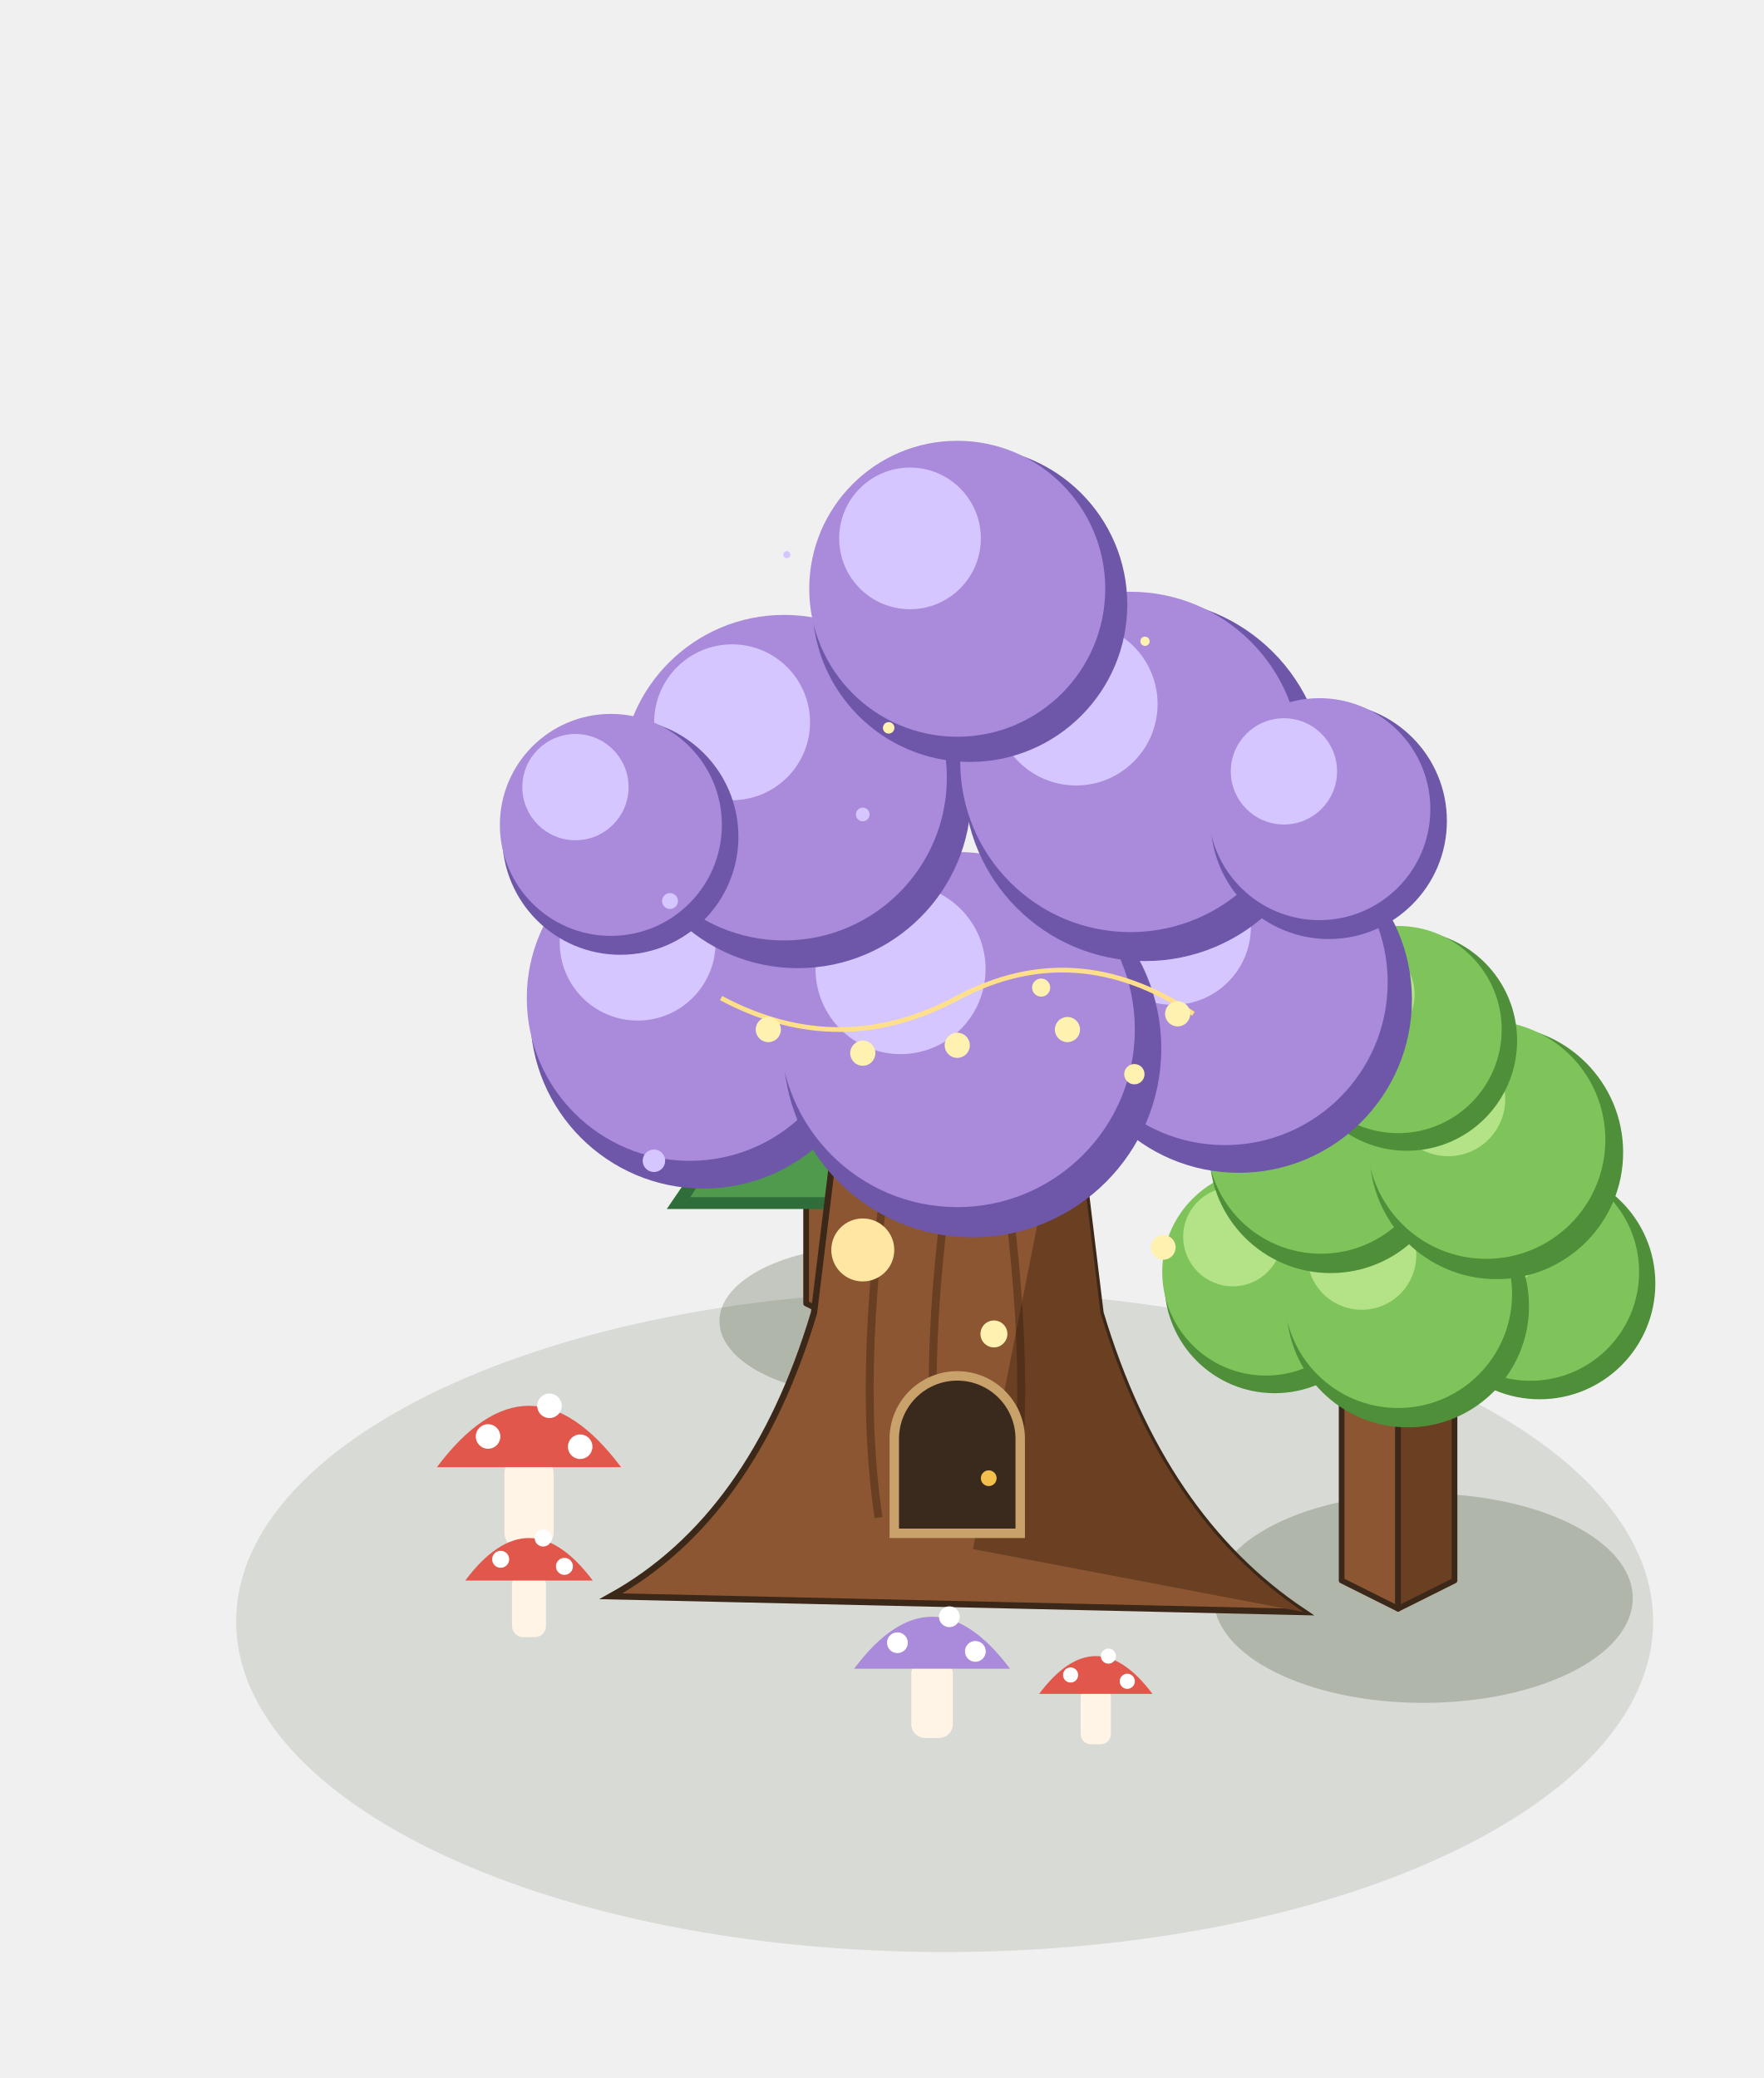
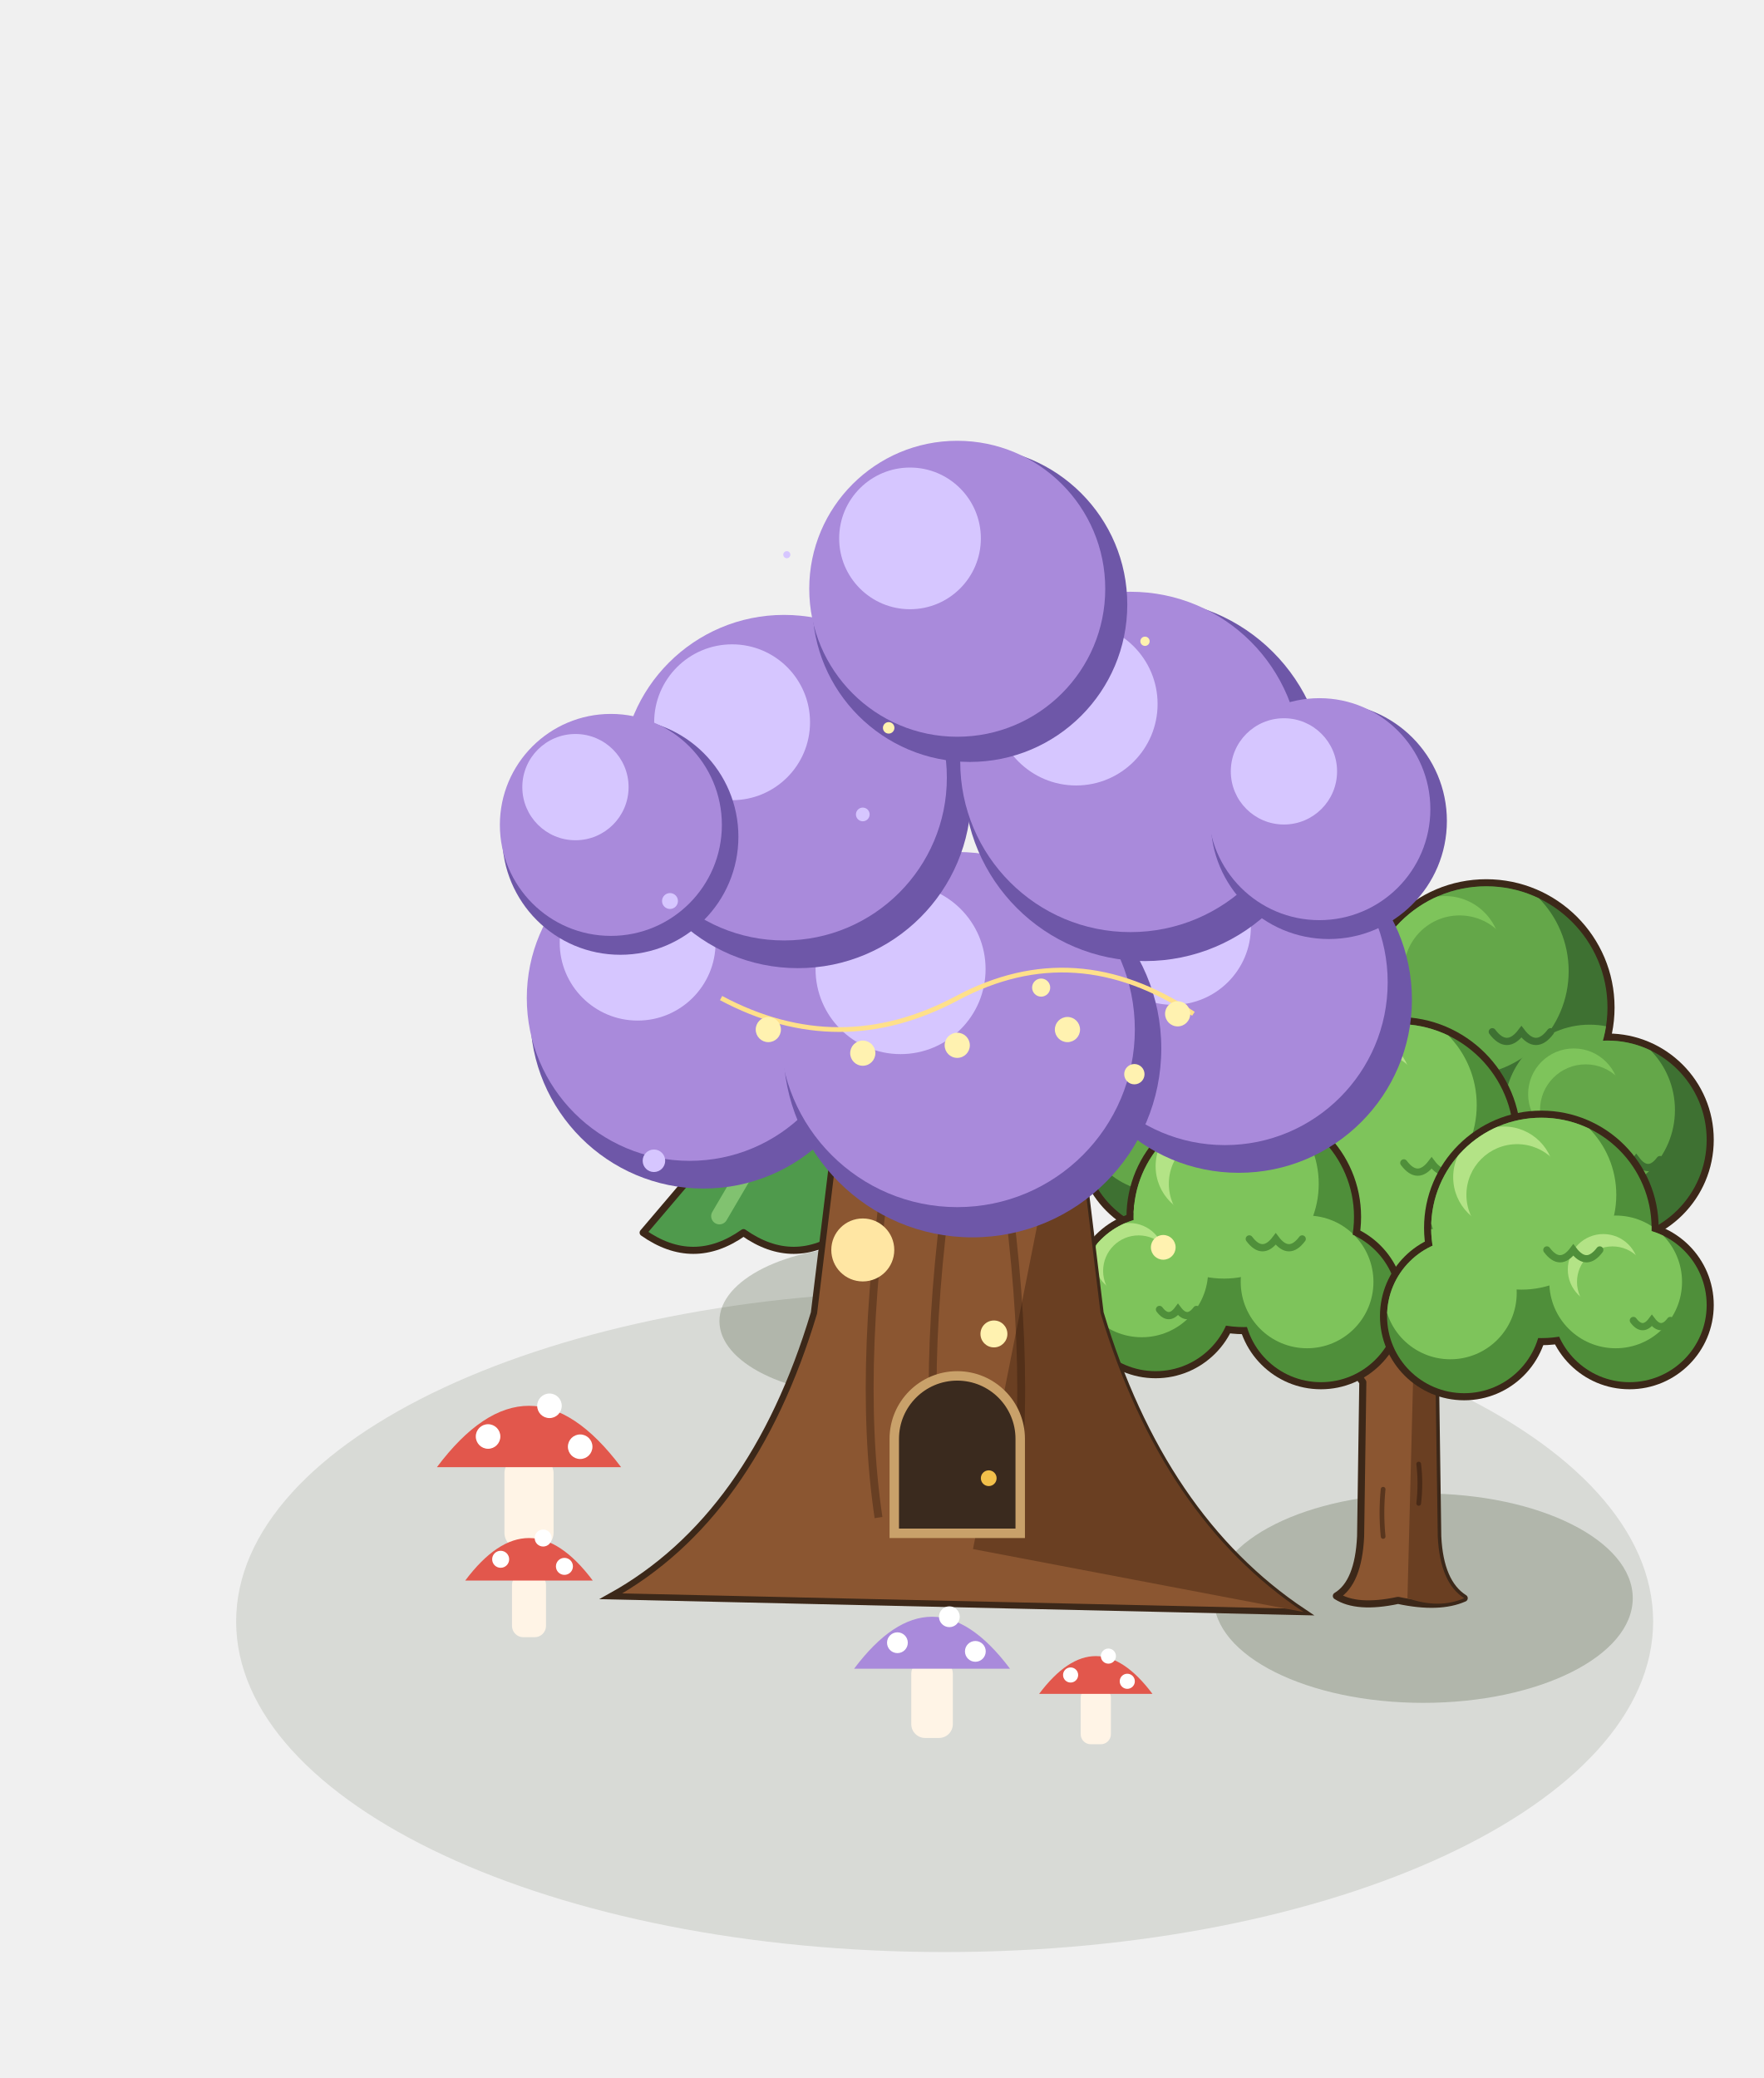
<svg xmlns="http://www.w3.org/2000/svg" width="280" height="330" viewBox="-140 -250 280 330">
  <g transform="scale(1.25)">
    <ellipse cx="8" cy="6" rx="90" ry="42" fill="rgba(40,55,20,.12)" />
    <ellipse cx="-1.6" cy="-32.16" rx="19.01" ry="9.5" fill="rgba(40,55,20,0.22)" />
-     <polygon points="-9.6,-34.4 -4.8,-32 -4.8,-50 -9.6,-52.4" fill="#8B5631" stroke="#3C2819" stroke-width="0.72" stroke-linejoin="round" />
-     <polygon points="0,-34.4 -4.8,-32 -4.8,-50 0,-52.4" fill="#6A3F22" stroke="#3C2819" stroke-width="0.72" stroke-linejoin="round" />
-     <polygon points="-4.8,-54.8 0,-52.4 -4.8,-50 -9.6,-52.4" fill="#A9703F" stroke="#3C2819" stroke-width="0.72" stroke-linejoin="round" />
-     <path d="M-27.3,-46.4 L-4.8,-79.4 L17.7,-46.4 Z" fill="#2F6E3A" />
-     <path d="M-24.3,-47.9 L-4.8,-79.4 L-3.3,-47.9 Z" fill="#4F9A4C" />
-     <path d="M-22.8,-64.4 L-4.8,-94.4 L13.2,-64.4 Z" fill="#2F6E3A" />
-     <path d="M-19.8,-65.9 L-4.8,-94.4 L-3.3,-65.9 Z" fill="#4F9A4C" />
-     <path d="M-18.3,-80.9 L-4.8,-107.9 L8.7,-80.9 Z" fill="#2F6E3A" />
-     <path d="M-15.3,-82.4 L-4.8,-107.9 L-3.3,-82.4 Z" fill="#86C774" />
+     <path d="M-7.8,-32.9 L-7.2,-49.4 L-2.4,-49.4 L-1.8,-32.9 Z" fill="#8B5631" stroke="#3C2819" stroke-width="0.8" />
+     <path d="M-30.3,-43.4 Q-23.92,-38.9 -17.55,-43.4 Q-11.17,-38.9 -4.8,-43.4 Q1.58,-38.9 7.95,-43.4 Q14.33,-38.9 20.7,-43.4 L-4.8,-73.4 Z" fill="#4F9A4C" stroke="#3C2819" stroke-width="0.9" stroke-linejoin="round" />
+     <path d="M-4.8,-73.4 L20.7,-43.4 Q14.33,-38.9 7.95,-43.4 Q1.58,-38.9 -3.9,-42.5 Z" fill="#2F6E3A" />
+     <path d="M-6.9,-68.9 L-20.61,-45.5" stroke="#86C774" stroke-width="2.1" stroke-linecap="round" opacity="0.9" />
+     <path d="M-25.2,-59.9 Q-20.1,-55.4 -15,-59.9 Q-9.9,-55.4 -4.8,-59.9 Q0.3,-55.4 5.4,-59.9 Q10.5,-55.4 15.6,-59.9 L-4.8,-88.4 Z" fill="#4F9A4C" stroke="#3C2819" stroke-width="0.9" stroke-linejoin="round" />
+     <path d="M-4.8,-88.4 L15.6,-59.9 Q10.5,-55.4 5.4,-59.9 Q0.3,-55.4 -3.9,-59 Z" fill="#2F6E3A" />
+     <path d="M-6.9,-83.9 L-17.45,-62" stroke="#86C774" stroke-width="2.1" stroke-linecap="round" opacity="0.9" />
+     <path d="M-20.4,-74.9 Q-16.5,-70.4 -12.6,-74.9 Q-8.7,-70.4 -4.8,-74.9 Q-0.9,-70.4 3,-74.9 Q6.9,-70.4 10.8,-74.9 L-4.8,-101.9 Z" fill="#4F9A4C" stroke="#3C2819" stroke-width="0.9" stroke-linejoin="round" />
+     <path d="M-4.8,-101.9 L10.8,-74.9 Q6.9,-70.4 3,-74.9 Q-0.9,-70.4 -3.9,-74 Z" fill="#2F6E3A" />
+     <path d="M-6.9,-97.4 L-14.47,-77" stroke="#86C774" stroke-width="2.1" stroke-linecap="round" opacity="0.9" />
    <ellipse cx="68.8" cy="3.04" rx="26.61" ry="13.3" fill="rgba(40,55,20,0.22)" />
-     <polygon points="58.43,0.8 65.6,4.38 65.6,-20.82 58.43,-24.4" fill="#8B5631" stroke="#3C2819" stroke-width="0.72" stroke-linejoin="round" />
-     <polygon points="72.77,0.8 65.6,4.38 65.6,-20.82 72.77,-24.4" fill="#6A3F22" stroke="#3C2819" stroke-width="0.72" stroke-linejoin="round" />
-     <polygon points="65.6,-27.98 72.77,-24.4 65.6,-20.82 58.43,-24.4" fill="#A9703F" stroke="#3C2819" stroke-width="0.72" stroke-linejoin="round" />
-     <line x1="65.6" y1="-21.6" x2="53" y2="-37" stroke="#6A3F22" stroke-width="3.64" stroke-linecap="round" />
-     <line x1="65.6" y1="-21.6" x2="79.6" y2="-35.6" stroke="#8B5631" stroke-width="3.36" stroke-linecap="round" />
-     <circle cx="49.92" cy="-37" r="14" fill="#4F8F3A" />
-     <circle cx="48.8" cy="-38.4" r="13.16" fill="#7EC45B" />
-     <circle cx="44.6" cy="-42.88" r="6.3" fill="#B3E386" />
-     <circle cx="83.58" cy="-36.93" r="14.7" fill="#4F8F3A" />
-     <circle cx="82.4" cy="-38.4" r="13.82" fill="#7EC45B" />
-     <circle cx="77.99" cy="-43.1" r="6.62" fill="#B3E386" />
-     <circle cx="66.83" cy="-34.06" r="15.4" fill="#4F8F3A" />
-     <circle cx="65.6" cy="-35.6" r="14.48" fill="#7EC45B" />
-     <circle cx="60.98" cy="-40.53" r="6.93" fill="#B3E386" />
-     <circle cx="57.03" cy="-53.66" r="15.4" fill="#4F8F3A" />
-     <circle cx="55.8" cy="-55.2" r="14.48" fill="#7EC45B" />
-     <circle cx="51.18" cy="-60.13" r="6.93" fill="#B3E386" />
-     <circle cx="78.09" cy="-53.59" r="16.1" fill="#4F8F3A" />
-     <circle cx="76.8" cy="-55.2" r="15.13" fill="#7EC45B" />
-     <circle cx="71.97" cy="-60.35" r="7.24" fill="#B3E386" />
-     <circle cx="66.72" cy="-67.8" r="14" fill="#4F8F3A" />
-     <circle cx="65.6" cy="-69.2" r="13.16" fill="#7EC45B" />
-     <circle cx="61.4" cy="-73.68" r="6.3" fill="#B3E386" />
+     <path d="M57.76,2.76 Q60.56,1.08 60.84,-4.8 L61.12,-24.4 Q57.2,-30 53.56,-34.2 L56.36,-36.16 Q60.84,-32.24 65.6,-29.44 Q70.36,-32.8 74.56,-36.44 L77.08,-33.92 Q73.44,-30 70.36,-24.4 L70.64,-4.8 Q70.92,1.08 74,3.04 Q70.84,4.44 65.6,3.32 Q60.36,4.44 57.76,2.76 Z" fill="#8B5631" stroke="#3C2819" stroke-width="0.9" stroke-linejoin="round" />
+     <path d="M66.79,3.04 L67.5,-24.4 L70.36,-24.4 L70.64,-4.8 Q70.92,1.08 74,3.04 Q70.84,4.44 66.79,3.04 Z" fill="#6A3F22" />
+     <path d="M63.7,-4.8 q-0.3,-3 0,-6 M68.22,-9 q0.3,-2.6 0,-5" stroke="rgba(40,22,12,.5)" stroke-width="0.6" fill="none" stroke-linecap="round" />
+     <circle cx="53" cy="-69.2" r="14.9" fill="#3C2819" />
+     <circle cx="76.8" cy="-72" r="16.3" fill="#3C2819" />
+     <circle cx="92.2" cy="-55.2" r="13.5" fill="#3C2819" />
+     <circle cx="37.6" cy="-55.2" r="12.8" fill="#3C2819" />
+     <defs>
+       <clipPath id="ok105_m100_140f">
+         <circle cx="53" cy="-69.2" r="14" fill="#000" />
+         <circle cx="76.8" cy="-72" r="15.4" fill="#000" />
+         <circle cx="92.2" cy="-55.2" r="12.6" fill="#000" />
+         <circle cx="37.6" cy="-55.2" r="11.9" fill="#000" />
+       </clipPath>
+     </defs>
+     <g clip-path="url(#ok105_m100_140f)">
+       <circle cx="53" cy="-69.2" r="14" fill="#3e7132" />
+       <circle cx="76.8" cy="-72" r="15.4" fill="#3e7132" />
+       <circle cx="92.2" cy="-55.2" r="12.6" fill="#3e7132" />
+       <circle cx="37.6" cy="-55.2" r="11.9" fill="#3e7132" />
+       <circle cx="50.48" cy="-73.4" r="12.04" fill="#64a749" />
+       <circle cx="74.03" cy="-76.62" r="13.24" fill="#64a749" />
+       <circle cx="89.93" cy="-58.98" r="10.84" fill="#64a749" />
+       <circle cx="35.46" cy="-58.77" r="10.23" fill="#64a749" />
+       <circle cx="48.24" cy="-75.64" r="6.44" fill="#7EC45B" />
+       <circle cx="49.92" cy="-73.4" r="6.44" fill="#64a749" />
+       <circle cx="71.56" cy="-79.08" r="7.08" fill="#7EC45B" />
+       <circle cx="73.41" cy="-76.62" r="7.08" fill="#64a749" />
+       <circle cx="87.92" cy="-61" r="5.8" fill="#7EC45B" />
+       <circle cx="89.43" cy="-58.98" r="5.8" fill="#64a749" />
+       <circle cx="33.55" cy="-60.67" r="5.47" fill="#7EC45B" />
+       <circle cx="34.98" cy="-58.77" r="5.47" fill="#64a749" />
+       <path d="M53.7,-66.4 q1.68,2.24 3.36,0 q1.68,2.24 3.36,0" fill="none" stroke="#3e7132" stroke-width="0.92" stroke-linecap="round" />
+       <path d="M77.57,-68.92 q1.85,2.46 3.7,0 q1.85,2.46 3.7,0" fill="none" stroke="#3e7132" stroke-width="0.92" stroke-linecap="round" />
+       <path d="M92.83,-52.68 q1.51,2.02 3.02,0 q1.51,2.02 3.02,0" fill="none" stroke="#3e7132" stroke-width="0.92" stroke-linecap="round" />
+       <path d="M38.19,-52.82 q1.43,1.9 2.86,0 q1.43,1.9 2.86,0" fill="none" stroke="#3e7132" stroke-width="0.92" stroke-linecap="round" />
+     </g>
+     <circle cx="65.6" cy="-55.2" r="15.6" fill="#3C2819" />
+     <circle cx="65.6" cy="-41.2" r="12.1" fill="#3C2819" />
+     <defs>
+       <clipPath id="ok105_m100_140m">
+         <circle cx="65.6" cy="-55.2" r="14.7" fill="#000" />
+         <circle cx="65.6" cy="-41.2" r="11.2" fill="#000" />
+       </clipPath>
+     </defs>
+     <g clip-path="url(#ok105_m100_140m)">
+       <circle cx="65.6" cy="-55.2" r="14.7" fill="#4F8F3A" />
+       <circle cx="65.6" cy="-41.2" r="11.2" fill="#4F8F3A" />
+       <circle cx="62.95" cy="-59.61" r="12.64" fill="#7EC45B" />
+       <circle cx="63.58" cy="-44.56" r="9.63" fill="#7EC45B" />
+       <circle cx="60.6" cy="-61.96" r="6.76" fill="#B3E386" />
+       <circle cx="62.37" cy="-59.61" r="6.76" fill="#7EC45B" />
+       <path d="M66.33,-52.26 q1.76,2.35 3.53,0 q1.76,2.35 3.53,0" fill="none" stroke="#4F8F3A" stroke-width="0.92" stroke-linecap="round" />
+     </g>
+     <circle cx="46" cy="-45.4" r="14.9" fill="#3C2819" />
+     <circle cx="34.8" cy="-35.6" r="10.7" fill="#3C2819" />
+     <circle cx="55.8" cy="-34.2" r="10.7" fill="#3C2819" />
+     <defs>
+       <clipPath id="ok105_m100_140g">
+         <circle cx="46" cy="-45.4" r="14" fill="#000" />
+         <circle cx="34.8" cy="-35.6" r="9.8" fill="#000" />
+         <circle cx="55.8" cy="-34.2" r="9.8" fill="#000" />
+       </clipPath>
+     </defs>
+     <g clip-path="url(#ok105_m100_140g)">
+       <circle cx="46" cy="-45.4" r="14" fill="#4F8F3A" />
+       <circle cx="34.8" cy="-35.6" r="9.8" fill="#4F8F3A" />
+       <circle cx="55.8" cy="-34.2" r="9.8" fill="#4F8F3A" />
+       <circle cx="43.48" cy="-49.6" r="12.04" fill="#7EC45B" />
+       <circle cx="33.04" cy="-38.54" r="8.43" fill="#7EC45B" />
+       <circle cx="54.04" cy="-37.14" r="8.43" fill="#7EC45B" />
+       <circle cx="41.24" cy="-51.84" r="6.44" fill="#B3E386" />
+       <circle cx="42.92" cy="-49.6" r="6.44" fill="#7EC45B" />
+       <circle cx="31.47" cy="-40.11" r="4.51" fill="#B3E386" />
+       <circle cx="32.64" cy="-38.54" r="4.51" fill="#7EC45B" />
+       <path d="M46.7,-42.6 q1.68,2.24 3.36,0 q1.68,2.24 3.36,0" fill="none" stroke="#4F8F3A" stroke-width="0.92" stroke-linecap="round" />
+       <path d="M35.29,-33.64 q1.18,1.57 2.35,0 q1.18,1.57 2.35,0" fill="none" stroke="#4F8F3A" stroke-width="0.92" stroke-linecap="round" />
+     </g>
+     <circle cx="83.8" cy="-44" r="14.9" fill="#3C2819" />
+     <circle cx="95" cy="-34.2" r="10.7" fill="#3C2819" />
+     <circle cx="74" cy="-32.8" r="10.7" fill="#3C2819" />
+     <defs>
+       <clipPath id="ok105_m100_140d">
+         <circle cx="83.8" cy="-44" r="14" fill="#000" />
+         <circle cx="95" cy="-34.2" r="9.8" fill="#000" />
+         <circle cx="74" cy="-32.8" r="9.8" fill="#000" />
+       </clipPath>
+     </defs>
+     <g clip-path="url(#ok105_m100_140d)">
+       <circle cx="83.8" cy="-44" r="14" fill="#4F8F3A" />
+       <circle cx="95" cy="-34.2" r="9.8" fill="#4F8F3A" />
+       <circle cx="74" cy="-32.8" r="9.8" fill="#4F8F3A" />
+       <circle cx="81.28" cy="-48.2" r="12.04" fill="#7EC45B" />
+       <circle cx="93.24" cy="-37.14" r="8.43" fill="#7EC45B" />
+       <circle cx="72.24" cy="-35.74" r="8.43" fill="#7EC45B" />
+       <circle cx="79.04" cy="-50.44" r="6.44" fill="#B3E386" />
+       <circle cx="80.72" cy="-48.2" r="6.44" fill="#7EC45B" />
+       <circle cx="91.67" cy="-38.71" r="4.51" fill="#B3E386" />
+       <circle cx="92.84" cy="-37.14" r="4.51" fill="#7EC45B" />
+       <path d="M84.5,-41.2 q1.68,2.24 3.36,0 q1.68,2.24 3.36,0" fill="none" stroke="#4F8F3A" stroke-width="0.92" stroke-linecap="round" />
+       <path d="M95.49,-32.24 q1.18,1.57 2.35,0 q1.18,1.57 2.35,0" fill="none" stroke="#4F8F3A" stroke-width="0.92" stroke-linecap="round" />
+     </g>
    <path d="M-34.4,2.8 Q-16.4,-7.2 -8.6,-33.2 L-4.7,-65.2 L23.9,-65.2 L27.8,-33.2 Q35.6,-7.2 53.6,4.8 Z" fill="#8B5631" stroke="#3C2819" stroke-width="0.8" />
    <path d="M11.6,-3.2 L23.9,-65.2 L27.8,-33.2 Q35.6,-7.2 53.6,4.8 Z" fill="#6A3F22" />
    <path d="M-0.4,-7.2 q-3,-20 2,-50" stroke="rgba(40,20,10,.35)" stroke-width="1" fill="none" />
    <path d="M7.6,-7.2 q-3,-20 2,-50" stroke="rgba(40,20,10,.35)" stroke-width="1" fill="none" />
    <path d="M16.6,-7.2 q3,-20 -2,-50" stroke="rgba(40,20,10,.35)" stroke-width="1" fill="none" />
    <path d="M1.6,-5.2 L1.6,-17.2 A8,8 0 0 1 17.6,-17.2 L17.6,-5.2 Z" fill="#3A2A1E" stroke="#C9A16A" stroke-width="1.2" />
    <circle cx="13.6" cy="-12.2" r="1" fill="#F2C04B" />
    <circle cx="-2.4" cy="-41.2" r="4" fill="#FFE6A3" />
    <circle cx="20.6" cy="-49.2" r="4" fill="#FFE6A3" />
    <circle cx="-22.64" cy="-71" r="22" fill="#6E57A8" />
    <circle cx="-24.4" cy="-73.2" r="20.68" fill="#A98ADB" />
    <circle cx="-31" cy="-80.24" r="9.9" fill="#D6C6FF" />
    <circle cx="45.36" cy="-73" r="22" fill="#6E57A8" />
    <circle cx="43.6" cy="-75.2" r="20.68" fill="#A98ADB" />
    <circle cx="37" cy="-82.24" r="9.9" fill="#D6C6FF" />
    <circle cx="11.52" cy="-66.8" r="24" fill="#6E57A8" />
    <circle cx="9.6" cy="-69.2" r="22.56" fill="#A98ADB" />
    <circle cx="2.4" cy="-76.88" r="10.8" fill="#D6C6FF" />
    <circle cx="-10.64" cy="-99" r="22" fill="#6E57A8" />
    <circle cx="-12.4" cy="-101.2" r="20.68" fill="#A98ADB" />
    <circle cx="-19" cy="-108.24" r="9.9" fill="#D6C6FF" />
    <circle cx="33.44" cy="-100.9" r="23" fill="#6E57A8" />
    <circle cx="31.6" cy="-103.2" r="21.62" fill="#A98ADB" />
    <circle cx="24.7" cy="-110.56" r="10.35" fill="#D6C6FF" />
    <circle cx="11.2" cy="-123.2" r="20" fill="#6E57A8" />
    <circle cx="9.6" cy="-125.2" r="18.8" fill="#A98ADB" />
    <circle cx="3.6" cy="-131.6" r="9" fill="#D6C6FF" />
    <circle cx="-33.2" cy="-93.7" r="15" fill="#6E57A8" />
    <circle cx="-34.4" cy="-95.2" r="14.1" fill="#A98ADB" />
    <circle cx="-38.9" cy="-100" r="6.75" fill="#D6C6FF" />
    <circle cx="56.8" cy="-95.7" r="15" fill="#6E57A8" />
    <circle cx="55.6" cy="-97.2" r="14.1" fill="#A98ADB" />
    <circle cx="51.1" cy="-102" r="6.75" fill="#D6C6FF" />
    <rect x="-47.92" y="-14.9" width="6.24" height="11.7" rx="2.08" fill="#FFF4E6" />
    <path d="M-56.5,-13.6 Q-44.8,-29.2 -33.1,-13.6 Z" fill="#E2574C" />
    <circle cx="-50" cy="-17.5" r="1.56" fill="#FFFFFF" />
    <circle cx="-42.2" cy="-21.4" r="1.56" fill="#FFFFFF" />
    <circle cx="-38.3" cy="-16.2" r="1.56" fill="#FFFFFF" />
    <rect x="-46.96" y="-0.1" width="4.32" height="8.1" rx="1.44" fill="#FFF4E6" />
    <path d="M-52.9,0.8 Q-44.8,-10 -36.7,0.8 Z" fill="#E2574C" />
    <circle cx="-48.4" cy="-1.9" r="1.08" fill="#FFFFFF" />
    <circle cx="-43" cy="-4.6" r="1.08" fill="#FFFFFF" />
    <circle cx="-40.3" cy="-1" r="1.08" fill="#FFFFFF" />
    <rect x="3.76" y="10.9" width="5.28" height="9.9" rx="1.76" fill="#FFF4E6" />
    <path d="M-3.5,12 Q6.4,-1.2 16.3,12 Z" fill="#A98ADB" />
    <circle cx="2" cy="8.7" r="1.32" fill="#FFFFFF" />
    <circle cx="8.6" cy="5.4" r="1.32" fill="#FFFFFF" />
    <circle cx="11.9" cy="9.8" r="1.32" fill="#FFFFFF" />
    <rect x="25.28" y="14.4" width="3.84" height="7.2" rx="1.28" fill="#FFF4E6" />
    <path d="M20,15.2 Q27.2,5.6 34.4,15.2 Z" fill="#E2574C" />
    <circle cx="24" cy="12.8" r="0.96" fill="#FFFFFF" />
    <circle cx="28.8" cy="10.4" r="0.96" fill="#FFFFFF" />
    <circle cx="31.2" cy="13.6" r="0.96" fill="#FFFFFF" />
    <path d="M-20.4,-73.2 q15,8 30,0 q15,-8 30,2" stroke="#FFE08A" stroke-width="0.6" fill="none" />
    <circle cx="-14.4" cy="-69.2" r="1.6" fill="#FFF2B0" />
    <circle cx="-2.4" cy="-66.2" r="1.6" fill="#FFF2B0" />
    <circle cx="9.6" cy="-67.2" r="1.6" fill="#FFF2B0" />
    <circle cx="23.6" cy="-69.2" r="1.6" fill="#FFF2B0" />
    <circle cx="37.6" cy="-71.2" r="1.6" fill="#FFF2B0" />
    <circle cx="-2.4" cy="-96.53" r="0.87" fill="#D6C6FF" />
    <circle cx="0.89" cy="-107.53" r="0.73" fill="#FFF2B0" />
    <circle cx="33.45" cy="-118.53" r="0.59" fill="#FFF2B0" />
    <circle cx="-12.05" cy="-129.53" r="0.45" fill="#D6C6FF" />
    <circle cx="14.26" cy="-30.53" r="1.71" fill="#FFF2B0" />
    <circle cx="35.77" cy="-41.53" r="1.57" fill="#FFF2B0" />
    <circle cx="-28.93" cy="-52.53" r="1.43" fill="#D6C6FF" />
    <circle cx="32.1" cy="-63.53" r="1.29" fill="#FFF2B0" />
    <circle cx="20.26" cy="-74.53" r="1.15" fill="#FFF2B0" />
    <circle cx="-26.89" cy="-85.53" r="1.01" fill="#D6C6FF" />
  </g>
</svg>
